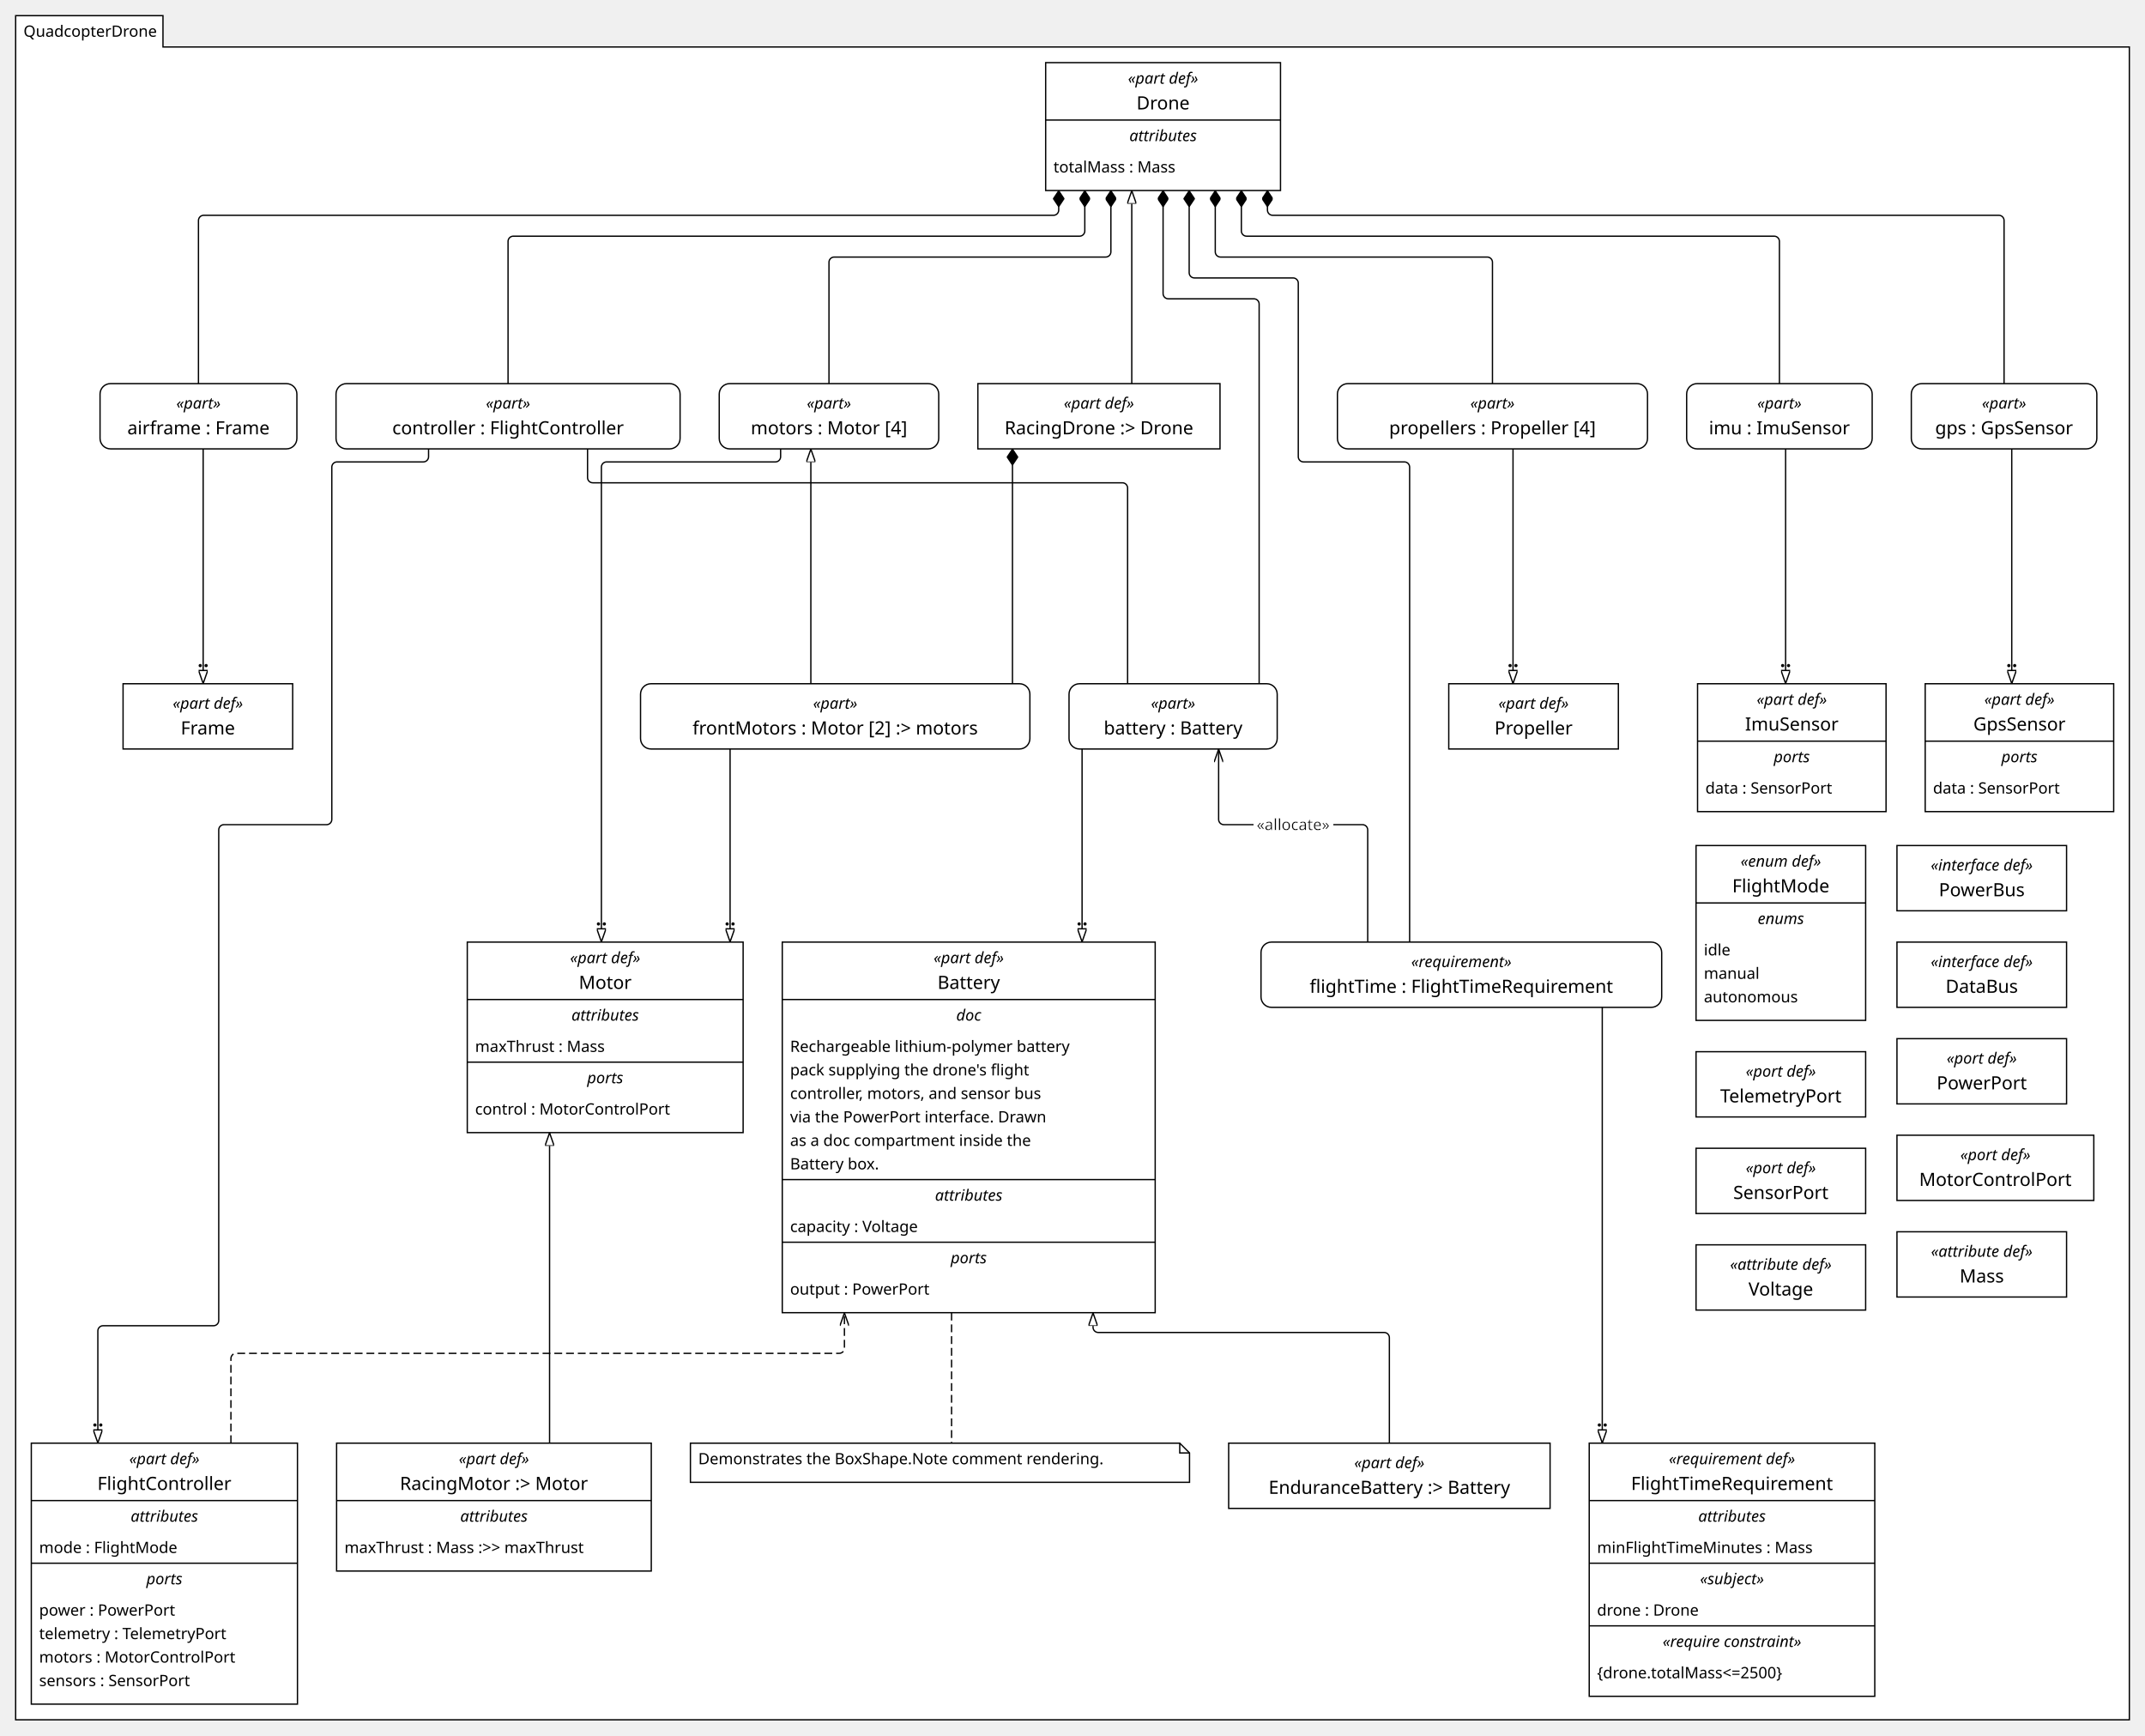
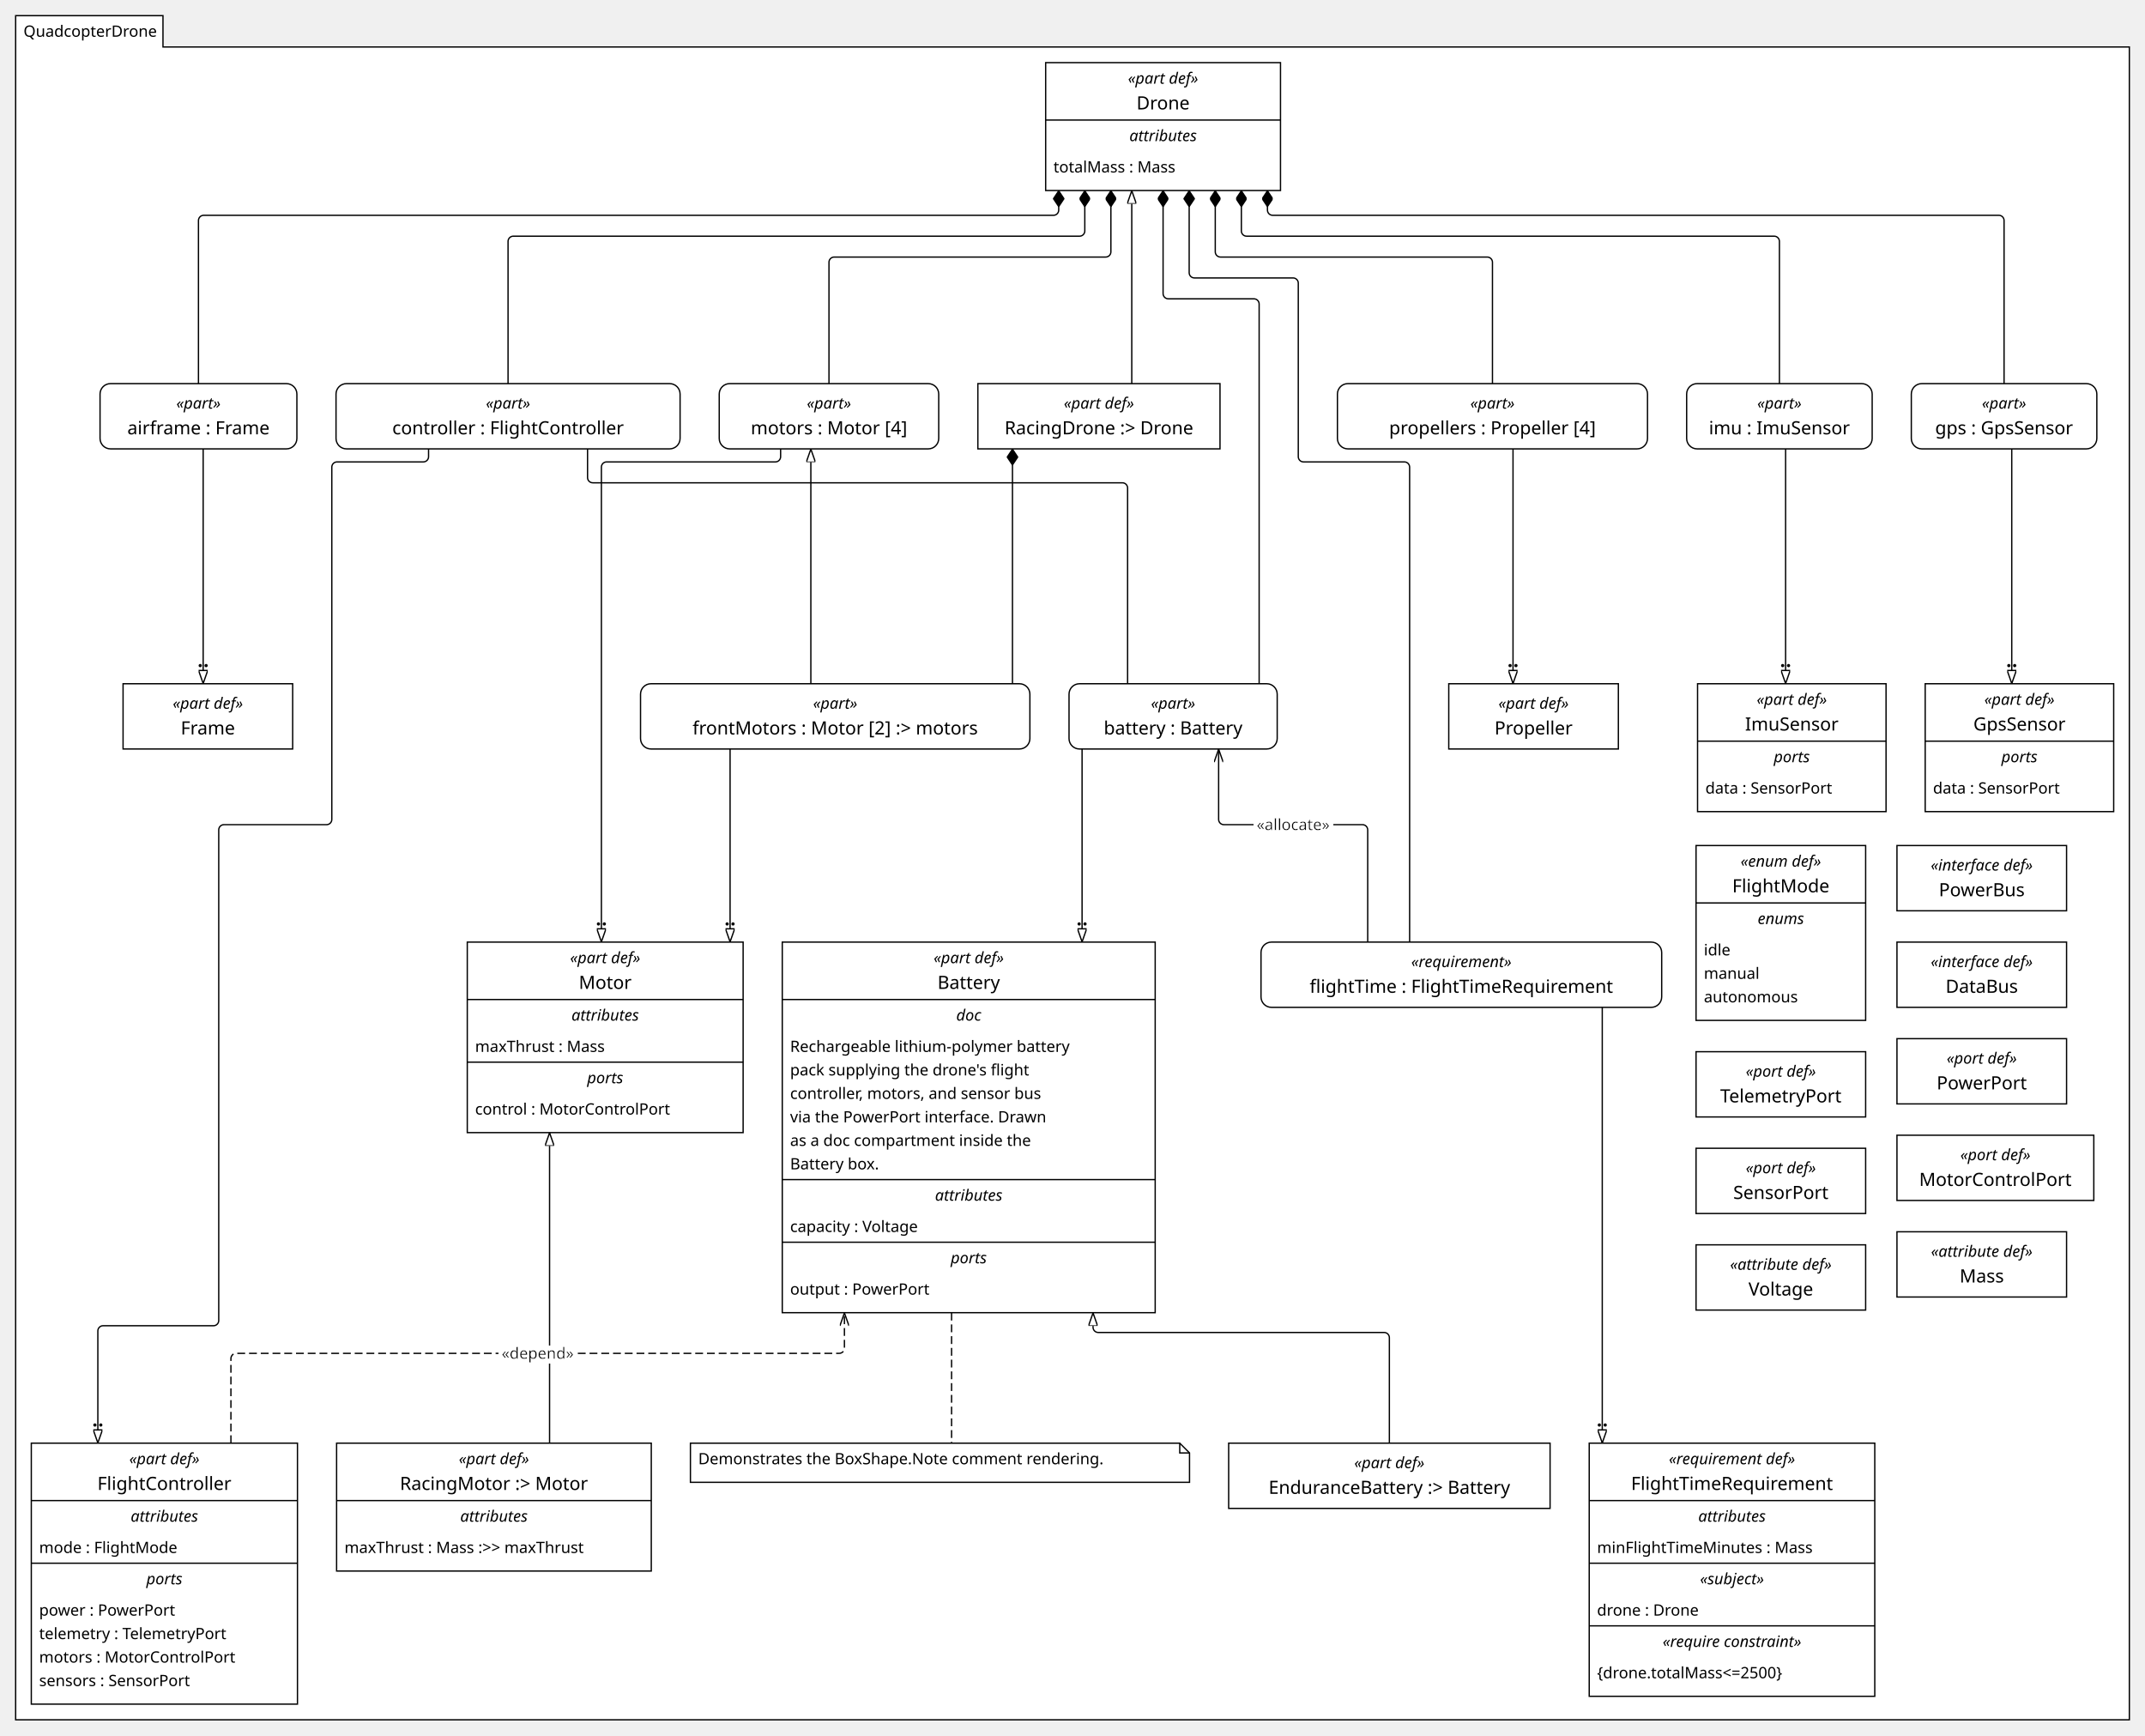
<svg xmlns="http://www.w3.org/2000/svg" width="1644.12" height="1330.00" viewBox="0 0 1644.12 1330.00">
  <defs>
    <marker id="line-end-open-chevron" markerWidth="10.165" markerHeight="7" refX="10.165" refY="3.5" orient="auto">
      <polyline points="0 0, 10 3.5, 0 7" fill="none" stroke="#000000" stroke-width="1.00" stroke-linejoin="bevel" />
    </marker>
    <marker id="line-end-hollow-triangle" markerWidth="10.165" markerHeight="7" refX="10.165" refY="3.5" orient="auto">
      <polygon points="0 0, 10 3.5, 0 7" fill="#FFFFFF" stroke="#000000" stroke-width="1.00" stroke-linejoin="bevel" />
    </marker>
    <marker id="line-end-filled-arrow" markerWidth="10.165" markerHeight="7" refX="10.165" refY="3.5" orient="auto">
      <polygon points="0 0, 10 3.5, 0 7" fill="#000000" stroke="#000000" stroke-width="1.00" stroke-linejoin="bevel" />
    </marker>
    <marker id="line-end-hollow-triangle-crossbar" markerWidth="14.665" markerHeight="7" refX="14.665" refY="3.5" orient="auto">
      <polygon points="4.5 0, 14.5 3.5, 4.5 7" fill="#FFFFFF" stroke="#000000" stroke-width="1.00" stroke-linejoin="bevel" />
      <line x1="1" y1="0" x2="1" y2="7" stroke="#000000" stroke-width="1.00" />
    </marker>
    <marker id="line-end-hollow-diamond" markerWidth="14" markerHeight="8" refX="13.277" refY="4" orient="auto">
      <polygon points="1 4, 7 0, 13 4, 7 8" fill="#FFFFFF" stroke="#000000" stroke-width="1.00" stroke-linejoin="bevel" />
    </marker>
    <marker id="line-end-filled-diamond" markerWidth="14" markerHeight="8" refX="13.277" refY="4" orient="auto">
      <polygon points="1 4, 7 0, 13 4, 7 8" fill="#000000" stroke="#000000" stroke-width="1.00" stroke-linejoin="bevel" />
    </marker>
    <marker id="line-end-circle" markerWidth="10" markerHeight="10" refX="9.5" refY="5" orient="auto">
      <circle cx="5" cy="5" r="4" fill="#FFFFFF" stroke="#000000" stroke-width="1.00" />
    </marker>
    <marker id="line-end-bar" markerWidth="4" markerHeight="12" refX="2.5" refY="6" orient="auto">
      <line x1="2" y1="0" x2="2" y2="12" stroke="#000000" stroke-width="1.00" />
    </marker>
    <marker id="line-end-hollow-triangle-two-dots" markerWidth="15.165" markerHeight="7" refX="15.165" refY="3.5" orient="auto">
      <polygon points="5 0, 15 3.5, 5 7" fill="#FFFFFF" stroke="#000000" stroke-width="1.00" stroke-linejoin="bevel" />
      <circle cx="1.25" cy="1.25" r="1.25" fill="#000000" />
      <circle cx="1.25" cy="5.75" r="1.25" fill="#000000" />
    </marker>
    <filter id="label-bg" x="-0.05" y="-0.05" width="1.1" height="1.1">
      <feFlood flood-color="#FFFFFF" />
      <feComposite in="SourceGraphic" operator="over" />
    </filter>
  </defs>
  <path d="M 12.00 36.00 L 12.00 12.00 L 124.92 12.00 L 124.92 36.00 L 1632.12 36.00 L 1632.12 1318.00 L 12.00 1318.00 Z" fill="#FFFFFF" stroke="#000000" stroke-width="1.00" />
  <text x="18.00" y="24.00" font-family="Noto Sans, sans-serif" font-size="12.00" fill="#000000" text-anchor="start" dominant-baseline="middle">QuadcopterDrone</text>
  <rect x="1454.00" y="648.00" width="130.00" height="50.00" fill="#FFFFFF" stroke="#000000" stroke-width="1.00" />
  <text x="1519.00" y="663.00" font-family="Noto Sans, sans-serif" font-size="12.00" font-style="italic" fill="#000000" text-anchor="middle" dominant-baseline="middle">«interface def»</text>
  <text x="1519.00" y="682.00" font-family="Noto Sans, sans-serif" font-size="14.00" fill="#000000" text-anchor="middle" dominant-baseline="middle">PowerBus</text>
  <rect x="1454.00" y="722.00" width="130.00" height="50.00" fill="#FFFFFF" stroke="#000000" stroke-width="1.00" />
  <text x="1519.00" y="737.00" font-family="Noto Sans, sans-serif" font-size="12.00" font-style="italic" fill="#000000" text-anchor="middle" dominant-baseline="middle">«interface def»</text>
  <text x="1519.00" y="756.00" font-family="Noto Sans, sans-serif" font-size="14.00" fill="#000000" text-anchor="middle" dominant-baseline="middle">DataBus</text>
  <rect x="1454.00" y="796.00" width="130.00" height="50.00" fill="#FFFFFF" stroke="#000000" stroke-width="1.00" />
  <text x="1519.00" y="811.00" font-family="Noto Sans, sans-serif" font-size="12.00" font-style="italic" fill="#000000" text-anchor="middle" dominant-baseline="middle">«port def»</text>
  <text x="1519.00" y="830.00" font-family="Noto Sans, sans-serif" font-size="14.00" fill="#000000" text-anchor="middle" dominant-baseline="middle">PowerPort</text>
  <rect x="1300.00" y="806.00" width="130.00" height="50.00" fill="#FFFFFF" stroke="#000000" stroke-width="1.00" />
  <text x="1365.00" y="821.00" font-family="Noto Sans, sans-serif" font-size="12.00" font-style="italic" fill="#000000" text-anchor="middle" dominant-baseline="middle">«port def»</text>
  <text x="1365.00" y="840.00" font-family="Noto Sans, sans-serif" font-size="14.00" fill="#000000" text-anchor="middle" dominant-baseline="middle">TelemetryPort</text>
  <rect x="1454.00" y="870.00" width="150.88" height="50.00" fill="#FFFFFF" stroke="#000000" stroke-width="1.00" />
  <text x="1529.44" y="885.00" font-family="Noto Sans, sans-serif" font-size="12.00" font-style="italic" fill="#000000" text-anchor="middle" dominant-baseline="middle">«port def»</text>
  <text x="1529.44" y="904.00" font-family="Noto Sans, sans-serif" font-size="14.00" fill="#000000" text-anchor="middle" dominant-baseline="middle">MotorControlPort</text>
  <rect x="1300.00" y="880.00" width="130.00" height="50.00" fill="#FFFFFF" stroke="#000000" stroke-width="1.00" />
  <text x="1365.00" y="895.00" font-family="Noto Sans, sans-serif" font-size="12.00" font-style="italic" fill="#000000" text-anchor="middle" dominant-baseline="middle">«port def»</text>
  <text x="1365.00" y="914.00" font-family="Noto Sans, sans-serif" font-size="14.00" fill="#000000" text-anchor="middle" dominant-baseline="middle">SensorPort</text>
  <rect x="1454.00" y="944.00" width="130.00" height="50.00" fill="#FFFFFF" stroke="#000000" stroke-width="1.00" />
  <text x="1519.00" y="959.00" font-family="Noto Sans, sans-serif" font-size="12.00" font-style="italic" fill="#000000" text-anchor="middle" dominant-baseline="middle">«attribute def»</text>
  <text x="1519.00" y="978.00" font-family="Noto Sans, sans-serif" font-size="14.00" fill="#000000" text-anchor="middle" dominant-baseline="middle">Mass</text>
  <rect x="1300.00" y="954.00" width="130.00" height="50.00" fill="#FFFFFF" stroke="#000000" stroke-width="1.00" />
  <text x="1365.00" y="969.00" font-family="Noto Sans, sans-serif" font-size="12.00" font-style="italic" fill="#000000" text-anchor="middle" dominant-baseline="middle">«attribute def»</text>
  <text x="1365.00" y="988.00" font-family="Noto Sans, sans-serif" font-size="14.00" fill="#000000" text-anchor="middle" dominant-baseline="middle">Voltage</text>
  <rect x="1300.00" y="648.00" width="130.00" height="134.00" fill="#FFFFFF" stroke="#000000" stroke-width="1.00" />
  <text x="1365.00" y="660.00" font-family="Noto Sans, sans-serif" font-size="12.00" font-style="italic" fill="#000000" text-anchor="middle" dominant-baseline="middle">«enum def»</text>
  <text x="1365.00" y="679.00" font-family="Noto Sans, sans-serif" font-size="14.00" fill="#000000" text-anchor="middle" dominant-baseline="middle">FlightMode</text>
  <line x1="1300.00" y1="692.00" x2="1430.00" y2="692.00" stroke="#000000" stroke-width="1.00" />
  <text x="1365.00" y="704.00" font-family="Noto Sans, sans-serif" font-size="12.00" font-style="italic" fill="#000000" text-anchor="middle" dominant-baseline="middle">enums</text>
  <text x="1306.00" y="728.00" font-family="Noto Sans, sans-serif" font-size="12.00" fill="#000000" text-anchor="start" dominant-baseline="middle">idle</text>
  <text x="1306.00" y="746.00" font-family="Noto Sans, sans-serif" font-size="12.00" fill="#000000" text-anchor="start" dominant-baseline="middle">manual</text>
  <text x="1306.00" y="764.00" font-family="Noto Sans, sans-serif" font-size="12.00" fill="#000000" text-anchor="start" dominant-baseline="middle">autonomous</text>
  <rect x="599.60" y="722.00" width="285.84" height="284.00" fill="#FFFFFF" stroke="#000000" stroke-width="1.00" />
  <text x="742.52" y="734.00" font-family="Noto Sans, sans-serif" font-size="12.00" font-style="italic" fill="#000000" text-anchor="middle" dominant-baseline="middle">«part def»</text>
  <text x="742.52" y="753.00" font-family="Noto Sans, sans-serif" font-size="14.00" fill="#000000" text-anchor="middle" dominant-baseline="middle">Battery</text>
  <line x1="599.60" y1="766.00" x2="885.44" y2="766.00" stroke="#000000" stroke-width="1.00" />
  <text x="742.52" y="778.00" font-family="Noto Sans, sans-serif" font-size="12.00" font-style="italic" fill="#000000" text-anchor="middle" dominant-baseline="middle">doc</text>
  <text x="605.60" y="802.00" font-family="Noto Sans, sans-serif" font-size="12.00" fill="#000000" text-anchor="start" dominant-baseline="middle">Rechargeable lithium-polymer battery</text>
  <text x="605.60" y="820.00" font-family="Noto Sans, sans-serif" font-size="12.00" fill="#000000" text-anchor="start" dominant-baseline="middle">pack supplying the drone's flight</text>
  <text x="605.60" y="838.00" font-family="Noto Sans, sans-serif" font-size="12.00" fill="#000000" text-anchor="start" dominant-baseline="middle">controller, motors, and sensor bus</text>
  <text x="605.60" y="856.00" font-family="Noto Sans, sans-serif" font-size="12.00" fill="#000000" text-anchor="start" dominant-baseline="middle">via the PowerPort interface. Drawn</text>
  <text x="605.60" y="874.00" font-family="Noto Sans, sans-serif" font-size="12.00" fill="#000000" text-anchor="start" dominant-baseline="middle">as a doc compartment inside the</text>
  <text x="605.60" y="892.00" font-family="Noto Sans, sans-serif" font-size="12.00" fill="#000000" text-anchor="start" dominant-baseline="middle">Battery box.</text>
  <line x1="599.60" y1="904.00" x2="885.44" y2="904.00" stroke="#000000" stroke-width="1.00" />
  <text x="742.52" y="916.00" font-family="Noto Sans, sans-serif" font-size="12.00" font-style="italic" fill="#000000" text-anchor="middle" dominant-baseline="middle">attributes</text>
  <text x="605.60" y="940.00" font-family="Noto Sans, sans-serif" font-size="12.00" fill="#000000" text-anchor="start" dominant-baseline="middle">capacity : Voltage</text>
  <line x1="599.60" y1="952.00" x2="885.44" y2="952.00" stroke="#000000" stroke-width="1.00" />
  <text x="742.52" y="964.00" font-family="Noto Sans, sans-serif" font-size="12.00" font-style="italic" fill="#000000" text-anchor="middle" dominant-baseline="middle">ports</text>
  <text x="605.60" y="988.00" font-family="Noto Sans, sans-serif" font-size="12.00" fill="#000000" text-anchor="start" dominant-baseline="middle">output : PowerPort</text>
  <path d="M 529.20 1106.00 L 904.26 1106.00 L 911.76 1113.50 L 911.76 1136.00 L 529.20 1136.00 Z" fill="#FFFFFF" stroke="#000000" stroke-width="1.00" />
  <path d="M 904.26 1106.00 L 904.26 1113.50 L 911.76 1113.50" fill="none" stroke="#000000" stroke-width="1.00" />
  <text x="535.20" y="1118.00" font-family="Noto Sans, sans-serif" font-size="12.00" fill="#000000" text-anchor="start" dominant-baseline="middle">Demonstrates the BoxShape.Note comment rendering.</text>
  <rect x="24.00" y="1106.00" width="204.00" height="200.00" fill="#FFFFFF" stroke="#000000" stroke-width="1.00" />
  <text x="126.00" y="1118.00" font-family="Noto Sans, sans-serif" font-size="12.00" font-style="italic" fill="#000000" text-anchor="middle" dominant-baseline="middle">«part def»</text>
  <text x="126.00" y="1137.00" font-family="Noto Sans, sans-serif" font-size="14.00" fill="#000000" text-anchor="middle" dominant-baseline="middle">FlightController</text>
  <line x1="24.00" y1="1150.00" x2="228.00" y2="1150.00" stroke="#000000" stroke-width="1.00" />
  <text x="126.00" y="1162.00" font-family="Noto Sans, sans-serif" font-size="12.00" font-style="italic" fill="#000000" text-anchor="middle" dominant-baseline="middle">attributes</text>
  <text x="30.00" y="1186.00" font-family="Noto Sans, sans-serif" font-size="12.00" fill="#000000" text-anchor="start" dominant-baseline="middle">mode : FlightMode</text>
  <line x1="24.00" y1="1198.00" x2="228.00" y2="1198.00" stroke="#000000" stroke-width="1.00" />
  <text x="126.00" y="1210.00" font-family="Noto Sans, sans-serif" font-size="12.00" font-style="italic" fill="#000000" text-anchor="middle" dominant-baseline="middle">ports</text>
  <text x="30.00" y="1234.00" font-family="Noto Sans, sans-serif" font-size="12.00" fill="#000000" text-anchor="start" dominant-baseline="middle">power : PowerPort</text>
  <text x="30.00" y="1252.00" font-family="Noto Sans, sans-serif" font-size="12.00" fill="#000000" text-anchor="start" dominant-baseline="middle">telemetry : TelemetryPort</text>
  <text x="30.00" y="1270.00" font-family="Noto Sans, sans-serif" font-size="12.00" fill="#000000" text-anchor="start" dominant-baseline="middle">motors : MotorControlPort</text>
  <text x="30.00" y="1288.00" font-family="Noto Sans, sans-serif" font-size="12.00" fill="#000000" text-anchor="start" dominant-baseline="middle">sensors : SensorPort</text>
  <rect x="358.16" y="722.00" width="211.44" height="146.00" fill="#FFFFFF" stroke="#000000" stroke-width="1.00" />
  <text x="463.88" y="734.00" font-family="Noto Sans, sans-serif" font-size="12.00" font-style="italic" fill="#000000" text-anchor="middle" dominant-baseline="middle">«part def»</text>
  <text x="463.88" y="753.00" font-family="Noto Sans, sans-serif" font-size="14.00" fill="#000000" text-anchor="middle" dominant-baseline="middle">Motor</text>
  <line x1="358.16" y1="766.00" x2="569.60" y2="766.00" stroke="#000000" stroke-width="1.00" />
  <text x="463.88" y="778.00" font-family="Noto Sans, sans-serif" font-size="12.00" font-style="italic" fill="#000000" text-anchor="middle" dominant-baseline="middle">attributes</text>
  <text x="364.16" y="802.00" font-family="Noto Sans, sans-serif" font-size="12.00" fill="#000000" text-anchor="start" dominant-baseline="middle">maxThrust : Mass</text>
  <line x1="358.16" y1="814.00" x2="569.60" y2="814.00" stroke="#000000" stroke-width="1.00" />
  <text x="463.88" y="826.00" font-family="Noto Sans, sans-serif" font-size="12.00" font-style="italic" fill="#000000" text-anchor="middle" dominant-baseline="middle">ports</text>
  <text x="364.16" y="850.00" font-family="Noto Sans, sans-serif" font-size="12.00" fill="#000000" text-anchor="start" dominant-baseline="middle">control : MotorControlPort</text>
  <rect x="1110.46" y="524.00" width="130.00" height="50.00" fill="#FFFFFF" stroke="#000000" stroke-width="1.00" />
  <text x="1175.46" y="539.00" font-family="Noto Sans, sans-serif" font-size="12.00" font-style="italic" fill="#000000" text-anchor="middle" dominant-baseline="middle">«part def»</text>
  <text x="1175.46" y="558.00" font-family="Noto Sans, sans-serif" font-size="14.00" fill="#000000" text-anchor="middle" dominant-baseline="middle">Propeller</text>
  <rect x="1301.16" y="524.00" width="144.48" height="98.00" fill="#FFFFFF" stroke="#000000" stroke-width="1.00" />
  <text x="1373.40" y="536.00" font-family="Noto Sans, sans-serif" font-size="12.00" font-style="italic" fill="#000000" text-anchor="middle" dominant-baseline="middle">«part def»</text>
  <text x="1373.40" y="555.00" font-family="Noto Sans, sans-serif" font-size="14.00" fill="#000000" text-anchor="middle" dominant-baseline="middle">ImuSensor</text>
  <line x1="1301.16" y1="568.00" x2="1445.64" y2="568.00" stroke="#000000" stroke-width="1.00" />
  <text x="1373.40" y="580.00" font-family="Noto Sans, sans-serif" font-size="12.00" font-style="italic" fill="#000000" text-anchor="middle" dominant-baseline="middle">ports</text>
  <text x="1307.16" y="604.00" font-family="Noto Sans, sans-serif" font-size="12.00" fill="#000000" text-anchor="start" dominant-baseline="middle">data : SensorPort</text>
  <rect x="1475.64" y="524.00" width="144.48" height="98.00" fill="#FFFFFF" stroke="#000000" stroke-width="1.00" />
  <text x="1547.88" y="536.00" font-family="Noto Sans, sans-serif" font-size="12.00" font-style="italic" fill="#000000" text-anchor="middle" dominant-baseline="middle">«part def»</text>
  <text x="1547.88" y="555.00" font-family="Noto Sans, sans-serif" font-size="14.00" fill="#000000" text-anchor="middle" dominant-baseline="middle">GpsSensor</text>
  <line x1="1475.64" y1="568.00" x2="1620.12" y2="568.00" stroke="#000000" stroke-width="1.00" />
  <text x="1547.88" y="580.00" font-family="Noto Sans, sans-serif" font-size="12.00" font-style="italic" fill="#000000" text-anchor="middle" dominant-baseline="middle">ports</text>
  <text x="1481.64" y="604.00" font-family="Noto Sans, sans-serif" font-size="12.00" fill="#000000" text-anchor="start" dominant-baseline="middle">data : SensorPort</text>
  <rect x="94.33" y="524.00" width="130.00" height="50.00" fill="#FFFFFF" stroke="#000000" stroke-width="1.00" />
  <text x="159.33" y="539.00" font-family="Noto Sans, sans-serif" font-size="12.00" font-style="italic" fill="#000000" text-anchor="middle" dominant-baseline="middle">«part def»</text>
  <text x="159.33" y="558.00" font-family="Noto Sans, sans-serif" font-size="14.00" fill="#000000" text-anchor="middle" dominant-baseline="middle">Frame</text>
  <rect x="258.00" y="1106.00" width="241.20" height="98.00" fill="#FFFFFF" stroke="#000000" stroke-width="1.00" />
  <text x="378.60" y="1118.00" font-family="Noto Sans, sans-serif" font-size="12.00" font-style="italic" fill="#000000" text-anchor="middle" dominant-baseline="middle">«part def»</text>
  <text x="378.60" y="1137.00" font-family="Noto Sans, sans-serif" font-size="14.00" fill="#000000" text-anchor="middle" dominant-baseline="middle">RacingMotor :&gt; Motor</text>
  <line x1="258.00" y1="1150.00" x2="499.20" y2="1150.00" stroke="#000000" stroke-width="1.00" />
  <text x="378.60" y="1162.00" font-family="Noto Sans, sans-serif" font-size="12.00" font-style="italic" fill="#000000" text-anchor="middle" dominant-baseline="middle">attributes</text>
  <text x="264.00" y="1186.00" font-family="Noto Sans, sans-serif" font-size="12.00" fill="#000000" text-anchor="start" dominant-baseline="middle">maxThrust : Mass :&gt;&gt; maxThrust</text>
  <rect x="941.76" y="1106.00" width="246.36" height="50.00" fill="#FFFFFF" stroke="#000000" stroke-width="1.00" />
  <text x="1064.94" y="1121.00" font-family="Noto Sans, sans-serif" font-size="12.00" font-style="italic" fill="#000000" text-anchor="middle" dominant-baseline="middle">«part def»</text>
  <text x="1064.94" y="1140.00" font-family="Noto Sans, sans-serif" font-size="14.00" fill="#000000" text-anchor="middle" dominant-baseline="middle">EnduranceBattery :&gt; Battery</text>
  <rect x="801.49" y="48.00" width="180.00" height="98.00" fill="#FFFFFF" stroke="#000000" stroke-width="1.00" />
  <text x="891.49" y="60.00" font-family="Noto Sans, sans-serif" font-size="12.00" font-style="italic" fill="#000000" text-anchor="middle" dominant-baseline="middle">«part def»</text>
  <text x="891.49" y="79.00" font-family="Noto Sans, sans-serif" font-size="14.00" fill="#000000" text-anchor="middle" dominant-baseline="middle">Drone</text>
  <line x1="801.49" y1="92.00" x2="981.49" y2="92.00" stroke="#000000" stroke-width="1.00" />
  <text x="891.49" y="104.00" font-family="Noto Sans, sans-serif" font-size="12.00" font-style="italic" fill="#000000" text-anchor="middle" dominant-baseline="middle">attributes</text>
  <text x="807.49" y="128.00" font-family="Noto Sans, sans-serif" font-size="12.00" fill="#000000" text-anchor="start" dominant-baseline="middle">totalMass : Mass</text>
  <rect x="76.68" y="294.00" width="150.88" height="50.00" fill="#FFFFFF" stroke="#000000" stroke-width="1.00" rx="8.00" ry="8.00" />
  <text x="152.12" y="309.00" font-family="Noto Sans, sans-serif" font-size="12.00" font-style="italic" fill="#000000" text-anchor="middle" dominant-baseline="middle">«part»</text>
  <text x="152.12" y="328.00" font-family="Noto Sans, sans-serif" font-size="14.00" fill="#000000" text-anchor="middle" dominant-baseline="middle">airframe : Frame</text>
  <rect x="819.40" y="524.00" width="159.56" height="50.00" fill="#FFFFFF" stroke="#000000" stroke-width="1.00" rx="8.00" ry="8.00" />
  <text x="899.18" y="539.00" font-family="Noto Sans, sans-serif" font-size="12.00" font-style="italic" fill="#000000" text-anchor="middle" dominant-baseline="middle">«part»</text>
  <text x="899.18" y="558.00" font-family="Noto Sans, sans-serif" font-size="14.00" fill="#000000" text-anchor="middle" dominant-baseline="middle">battery : Battery</text>
  <rect x="257.56" y="294.00" width="263.72" height="50.00" fill="#FFFFFF" stroke="#000000" stroke-width="1.00" rx="8.00" ry="8.00" />
  <text x="389.42" y="309.00" font-family="Noto Sans, sans-serif" font-size="12.00" font-style="italic" fill="#000000" text-anchor="middle" dominant-baseline="middle">«part»</text>
  <text x="389.42" y="328.00" font-family="Noto Sans, sans-serif" font-size="14.00" fill="#000000" text-anchor="middle" dominant-baseline="middle">controller : FlightController</text>
  <rect x="551.28" y="294.00" width="168.24" height="50.00" fill="#FFFFFF" stroke="#000000" stroke-width="1.00" rx="8.00" ry="8.00" />
  <text x="635.40" y="309.00" font-family="Noto Sans, sans-serif" font-size="12.00" font-style="italic" fill="#000000" text-anchor="middle" dominant-baseline="middle">«part»</text>
  <text x="635.40" y="328.00" font-family="Noto Sans, sans-serif" font-size="14.00" fill="#000000" text-anchor="middle" dominant-baseline="middle">motors : Motor [4]</text>
  <rect x="1025.12" y="294.00" width="237.68" height="50.00" fill="#FFFFFF" stroke="#000000" stroke-width="1.00" rx="8.00" ry="8.00" />
  <text x="1143.96" y="309.00" font-family="Noto Sans, sans-serif" font-size="12.00" font-style="italic" fill="#000000" text-anchor="middle" dominant-baseline="middle">«part»</text>
  <text x="1143.96" y="328.00" font-family="Noto Sans, sans-serif" font-size="14.00" fill="#000000" text-anchor="middle" dominant-baseline="middle">propellers : Propeller [4]</text>
  <rect x="1292.80" y="294.00" width="142.20" height="50.00" fill="#FFFFFF" stroke="#000000" stroke-width="1.00" rx="8.00" ry="8.00" />
  <text x="1363.90" y="309.00" font-family="Noto Sans, sans-serif" font-size="12.00" font-style="italic" fill="#000000" text-anchor="middle" dominant-baseline="middle">«part»</text>
  <text x="1363.90" y="328.00" font-family="Noto Sans, sans-serif" font-size="14.00" fill="#000000" text-anchor="middle" dominant-baseline="middle">imu : ImuSensor</text>
  <rect x="1465.00" y="294.00" width="142.20" height="50.00" fill="#FFFFFF" stroke="#000000" stroke-width="1.00" rx="8.00" ry="8.00" />
  <text x="1536.10" y="309.00" font-family="Noto Sans, sans-serif" font-size="12.00" font-style="italic" fill="#000000" text-anchor="middle" dominant-baseline="middle">«part»</text>
  <text x="1536.10" y="328.00" font-family="Noto Sans, sans-serif" font-size="14.00" fill="#000000" text-anchor="middle" dominant-baseline="middle">gps : GpsSensor</text>
  <rect x="966.55" y="722.00" width="307.12" height="50.00" fill="#FFFFFF" stroke="#000000" stroke-width="1.00" rx="8.00" ry="8.00" />
  <text x="1120.11" y="737.00" font-family="Noto Sans, sans-serif" font-size="12.00" font-style="italic" fill="#000000" text-anchor="middle" dominant-baseline="middle">«requirement»</text>
  <text x="1120.11" y="756.00" font-family="Noto Sans, sans-serif" font-size="14.00" fill="#000000" text-anchor="middle" dominant-baseline="middle">flightTime : FlightTimeRequirement</text>
  <rect x="749.52" y="294.00" width="185.60" height="50.00" fill="#FFFFFF" stroke="#000000" stroke-width="1.00" />
  <text x="842.32" y="309.00" font-family="Noto Sans, sans-serif" font-size="12.00" font-style="italic" fill="#000000" text-anchor="middle" dominant-baseline="middle">«part def»</text>
  <text x="842.32" y="328.00" font-family="Noto Sans, sans-serif" font-size="14.00" fill="#000000" text-anchor="middle" dominant-baseline="middle">RacingDrone :&gt; Drone</text>
  <rect x="490.96" y="524.00" width="298.44" height="50.00" fill="#FFFFFF" stroke="#000000" stroke-width="1.00" rx="8.00" ry="8.00" />
  <text x="640.18" y="539.00" font-family="Noto Sans, sans-serif" font-size="12.00" font-style="italic" fill="#000000" text-anchor="middle" dominant-baseline="middle">«part»</text>
  <text x="640.18" y="558.00" font-family="Noto Sans, sans-serif" font-size="14.00" fill="#000000" text-anchor="middle" dominant-baseline="middle">frontMotors : Motor [2] :&gt; motors</text>
  <rect x="1218.12" y="1106.00" width="218.88" height="194.00" fill="#FFFFFF" stroke="#000000" stroke-width="1.00" />
  <text x="1327.56" y="1118.00" font-family="Noto Sans, sans-serif" font-size="12.00" font-style="italic" fill="#000000" text-anchor="middle" dominant-baseline="middle">«requirement def»</text>
  <text x="1327.56" y="1137.00" font-family="Noto Sans, sans-serif" font-size="14.00" fill="#000000" text-anchor="middle" dominant-baseline="middle">FlightTimeRequirement</text>
  <line x1="1218.12" y1="1150.00" x2="1437.00" y2="1150.00" stroke="#000000" stroke-width="1.00" />
  <text x="1327.56" y="1162.00" font-family="Noto Sans, sans-serif" font-size="12.00" font-style="italic" fill="#000000" text-anchor="middle" dominant-baseline="middle">attributes</text>
  <text x="1224.12" y="1186.00" font-family="Noto Sans, sans-serif" font-size="12.00" fill="#000000" text-anchor="start" dominant-baseline="middle">minFlightTimeMinutes : Mass</text>
  <line x1="1218.12" y1="1198.00" x2="1437.00" y2="1198.00" stroke="#000000" stroke-width="1.00" />
  <text x="1327.56" y="1210.00" font-family="Noto Sans, sans-serif" font-size="12.00" font-style="italic" fill="#000000" text-anchor="middle" dominant-baseline="middle">«subject»</text>
  <text x="1224.12" y="1234.00" font-family="Noto Sans, sans-serif" font-size="12.00" fill="#000000" text-anchor="start" dominant-baseline="middle">drone : Drone</text>
  <line x1="1218.12" y1="1246.00" x2="1437.00" y2="1246.00" stroke="#000000" stroke-width="1.00" />
  <text x="1327.56" y="1258.00" font-family="Noto Sans, sans-serif" font-size="12.00" font-style="italic" fill="#000000" text-anchor="middle" dominant-baseline="middle">«require constraint»</text>
  <text x="1224.12" y="1282.00" font-family="Noto Sans, sans-serif" font-size="12.00" fill="#000000" text-anchor="start" dominant-baseline="middle">{drone.totalMass&lt;=2500}</text>
  <path d="M 729.37 1006.00 L 729.37 1106.00" fill="none" stroke="#000000" stroke-width="1.00" stroke-dasharray="6 3" />
  <path d="M 421.24 1106.00 L 421.24 868.00" fill="none" stroke="#000000" stroke-width="1.00" marker-end="url(#line-end-hollow-triangle)" />
  <path d="M 1064.94 1106.00 L 1064.94 1025.17 A 4.00 4.00 0 0 0 1060.94 1021.17 L 841.80 1021.17 A 4.00 4.00 0 0 1 837.80 1017.17 L 837.80 1006.00" fill="none" stroke="#000000" stroke-width="1.00" marker-end="url(#line-end-hollow-triangle)" />
  <path d="M 152.12 294.00 L 152.12 169.00 A 4.00 4.00 0 0 1 156.12 165.00 L 807.49 165.00 A 4.00 4.00 0 0 0 811.49 161.00 L 811.49 146.00" fill="none" stroke="#000000" stroke-width="1.00" marker-end="url(#line-end-filled-diamond)" />
  <path d="M 155.72 344.00 L 155.72 524.00" fill="none" stroke="#000000" stroke-width="1.00" marker-end="url(#line-end-hollow-triangle-two-dots)" />
  <path d="M 965.12 524.00 L 965.12 233.00 A 4.00 4.00 0 0 0 961.12 229.00 L 895.49 229.00 A 4.00 4.00 0 0 1 891.49 225.00 L 891.49 146.00" fill="none" stroke="#000000" stroke-width="1.00" marker-end="url(#line-end-filled-diamond)" />
  <path d="M 829.40 574.00 L 829.40 722.00" fill="none" stroke="#000000" stroke-width="1.00" marker-end="url(#line-end-hollow-triangle-two-dots)" />
  <path d="M 389.42 294.00 L 389.42 185.00 A 4.00 4.00 0 0 1 393.42 181.00 L 827.49 181.00 A 4.00 4.00 0 0 0 831.49 177.00 L 831.49 146.00" fill="none" stroke="#000000" stroke-width="1.00" marker-end="url(#line-end-filled-diamond)" />
  <path d="M 328.49 344.00 L 328.49 350.00 A 4.00 4.00 0 0 1 324.49 354.00 L 258.33 354.00 A 4.00 4.00 0 0 0 254.33 358.00 L 254.33 628.00 A 4.00 4.00 0 0 1 250.33 632.00 L 171.66 632.00 A 4.00 4.00 0 0 0 167.66 636.00 L 167.66 1012.00 A 4.00 4.00 0 0 1 163.66 1016.00 L 79.00 1016.00 A 4.00 4.00 0 0 0 75.00 1020.00 L 75.00 1106.00" fill="none" stroke="#000000" stroke-width="1.00" marker-end="url(#line-end-hollow-triangle-two-dots)" />
  <path d="M 635.40 294.00 L 635.40 201.00 A 4.00 4.00 0 0 1 639.40 197.00 L 847.49 197.00 A 4.00 4.00 0 0 0 851.49 193.00 L 851.49 146.00" fill="none" stroke="#000000" stroke-width="1.00" marker-end="url(#line-end-filled-diamond)" />
  <path d="M 598.34 344.00 L 598.34 350.00 A 4.00 4.00 0 0 1 594.34 354.00 L 464.96 354.00 A 4.00 4.00 0 0 0 460.96 358.00 L 460.96 722.00" fill="none" stroke="#000000" stroke-width="1.00" marker-end="url(#line-end-hollow-triangle-two-dots)" />
  <path d="M 1143.96 294.00 L 1143.96 201.00 A 4.00 4.00 0 0 0 1139.96 197.00 L 935.49 197.00 A 4.00 4.00 0 0 1 931.49 193.00 L 931.49 146.00" fill="none" stroke="#000000" stroke-width="1.00" marker-end="url(#line-end-filled-diamond)" />
  <path d="M 1159.71 344.00 L 1159.71 524.00" fill="none" stroke="#000000" stroke-width="1.00" marker-end="url(#line-end-hollow-triangle-two-dots)" />
  <path d="M 1363.90 294.00 L 1363.90 185.00 A 4.00 4.00 0 0 0 1359.90 181.00 L 955.49 181.00 A 4.00 4.00 0 0 1 951.49 177.00 L 951.49 146.00" fill="none" stroke="#000000" stroke-width="1.00" marker-end="url(#line-end-filled-diamond)" />
  <path d="M 1368.65 344.00 L 1368.65 524.00" fill="none" stroke="#000000" stroke-width="1.00" marker-end="url(#line-end-hollow-triangle-two-dots)" />
  <path d="M 1536.10 294.00 L 1536.10 169.00 A 4.00 4.00 0 0 0 1532.10 165.00 L 975.49 165.00 A 4.00 4.00 0 0 1 971.49 161.00 L 971.49 146.00" fill="none" stroke="#000000" stroke-width="1.00" marker-end="url(#line-end-filled-diamond)" />
  <path d="M 1541.99 344.00 L 1541.99 524.00" fill="none" stroke="#000000" stroke-width="1.00" marker-end="url(#line-end-hollow-triangle-two-dots)" />
  <path d="M 1080.46 722.00 L 1080.46 358.00 A 4.00 4.00 0 0 0 1076.46 354.00 L 999.12 354.00 A 4.00 4.00 0 0 1 995.12 350.00 L 995.12 217.00 A 4.00 4.00 0 0 0 991.12 213.00 L 915.49 213.00 A 4.00 4.00 0 0 1 911.49 209.00 L 911.49 146.00" fill="none" stroke="#000000" stroke-width="1.00" marker-end="url(#line-end-filled-diamond)" />
  <path d="M 1228.12 772.00 L 1228.12 1106.00" fill="none" stroke="#000000" stroke-width="1.00" marker-end="url(#line-end-hollow-triangle-two-dots)" />
  <path d="M 867.49 294.00 L 867.49 146.00" fill="none" stroke="#000000" stroke-width="1.00" marker-end="url(#line-end-hollow-triangle)" />
  <path d="M 776.05 524.00 L 776.05 344.00" fill="none" stroke="#000000" stroke-width="1.00" marker-end="url(#line-end-filled-diamond)" />
  <path d="M 559.60 574.00 L 559.60 722.00" fill="none" stroke="#000000" stroke-width="1.00" marker-end="url(#line-end-hollow-triangle-two-dots)" />
  <path d="M 621.51 524.00 L 621.51 344.00" fill="none" stroke="#000000" stroke-width="1.00" marker-end="url(#line-end-hollow-triangle)" />
  <path d="M 1048.33 722.00 L 1048.33 636.00 A 4.00 4.00 0 0 0 1044.33 632.00 L 938.07 632.00 A 4.00 4.00 0 0 1 934.07 628.00 L 934.07 574.00" fill="none" stroke="#000000" stroke-width="1.00" marker-end="url(#line-end-open-chevron)" />
  <path d="M 177.00 1106.00 L 177.00 1041.17 A 4.00 4.00 0 0 1 181.00 1037.17 L 643.24 1037.17 A 4.00 4.00 0 0 0 647.24 1033.17 L 647.24 1006.00" fill="none" stroke="#000000" stroke-width="1.00" marker-end="url(#line-end-open-chevron)" stroke-dasharray="6 3" />
  <path d="M 450.35 344.00 L 450.35 366.00 A 4.00 4.00 0 0 0 454.35 370.00 L 860.29 370.00 A 4.00 4.00 0 0 1 864.29 374.00 L 864.29 524.00" fill="none" stroke="#000000" stroke-width="1.00" />
  <text x="991.20" y="632.00" font-family="Noto Sans, sans-serif" font-size="12.00" fill="#000000" text-anchor="middle" dominant-baseline="middle" filter="url(#label-bg)">«allocate»</text>
+   <text x="412.12" y="1037.17" font-family="Noto Sans, sans-serif" font-size="12.00" fill="#000000" text-anchor="middle" dominant-baseline="middle" filter="url(#label-bg)">«depend»</text>
</svg>
